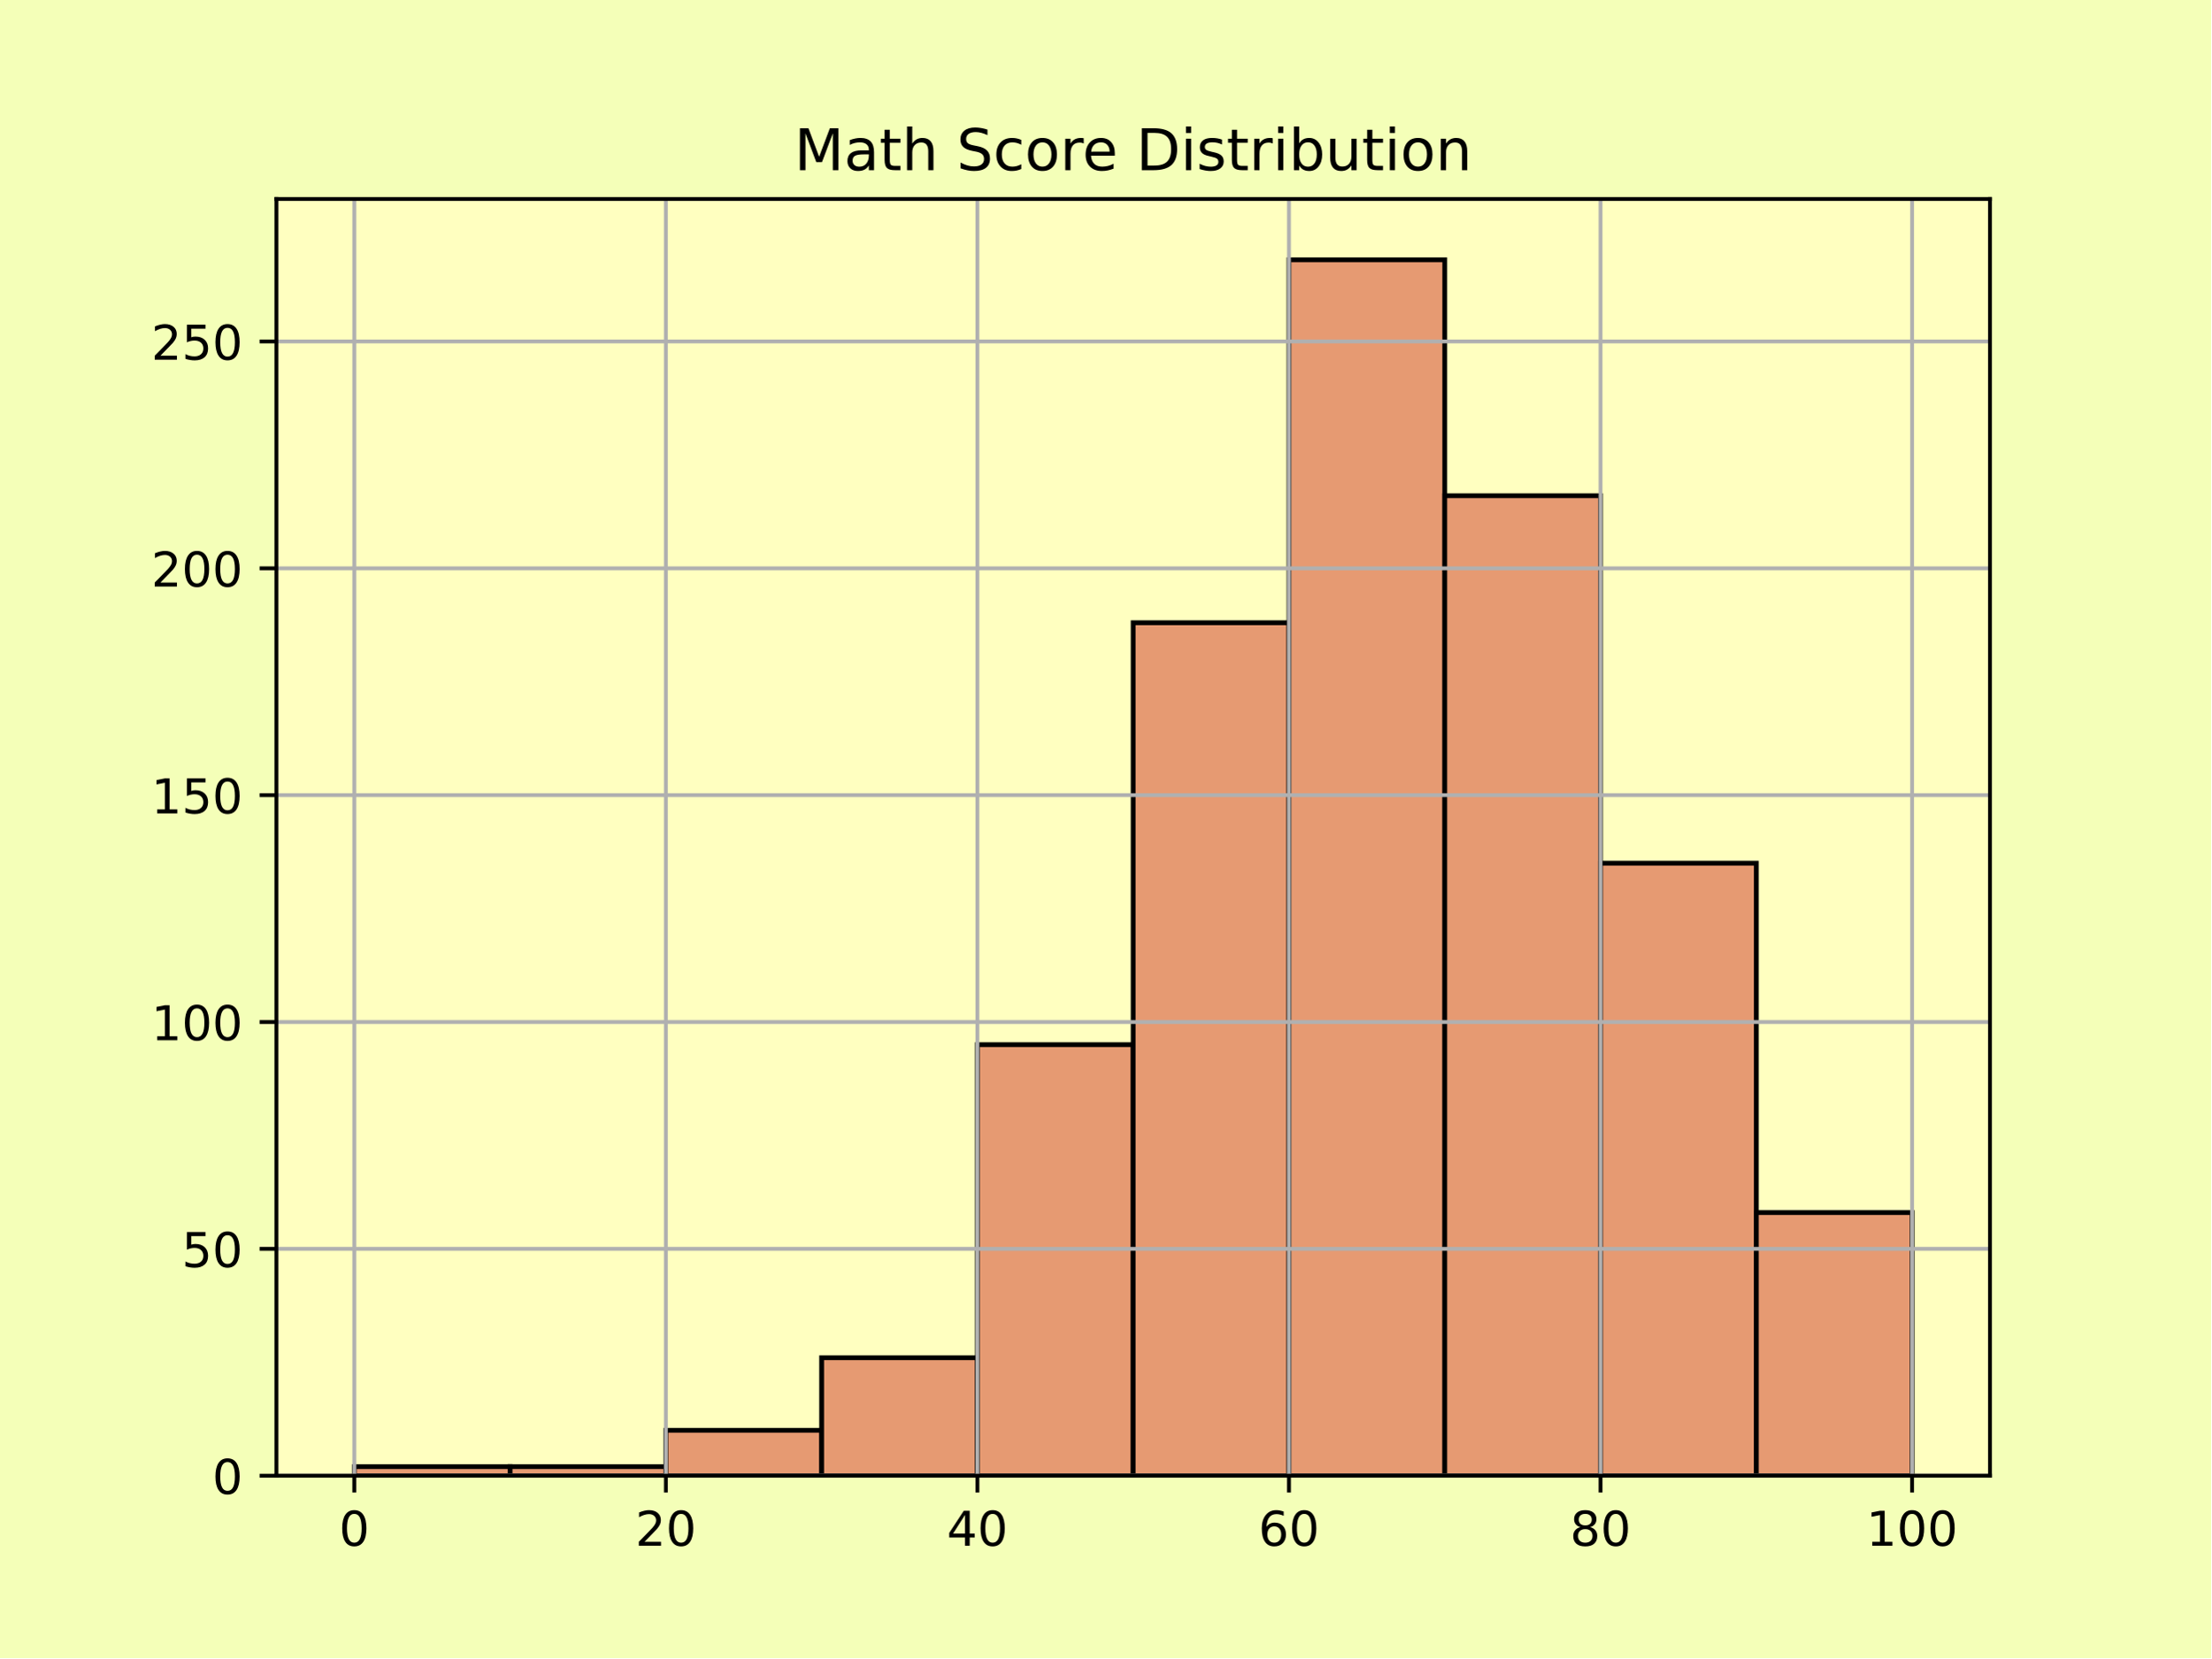
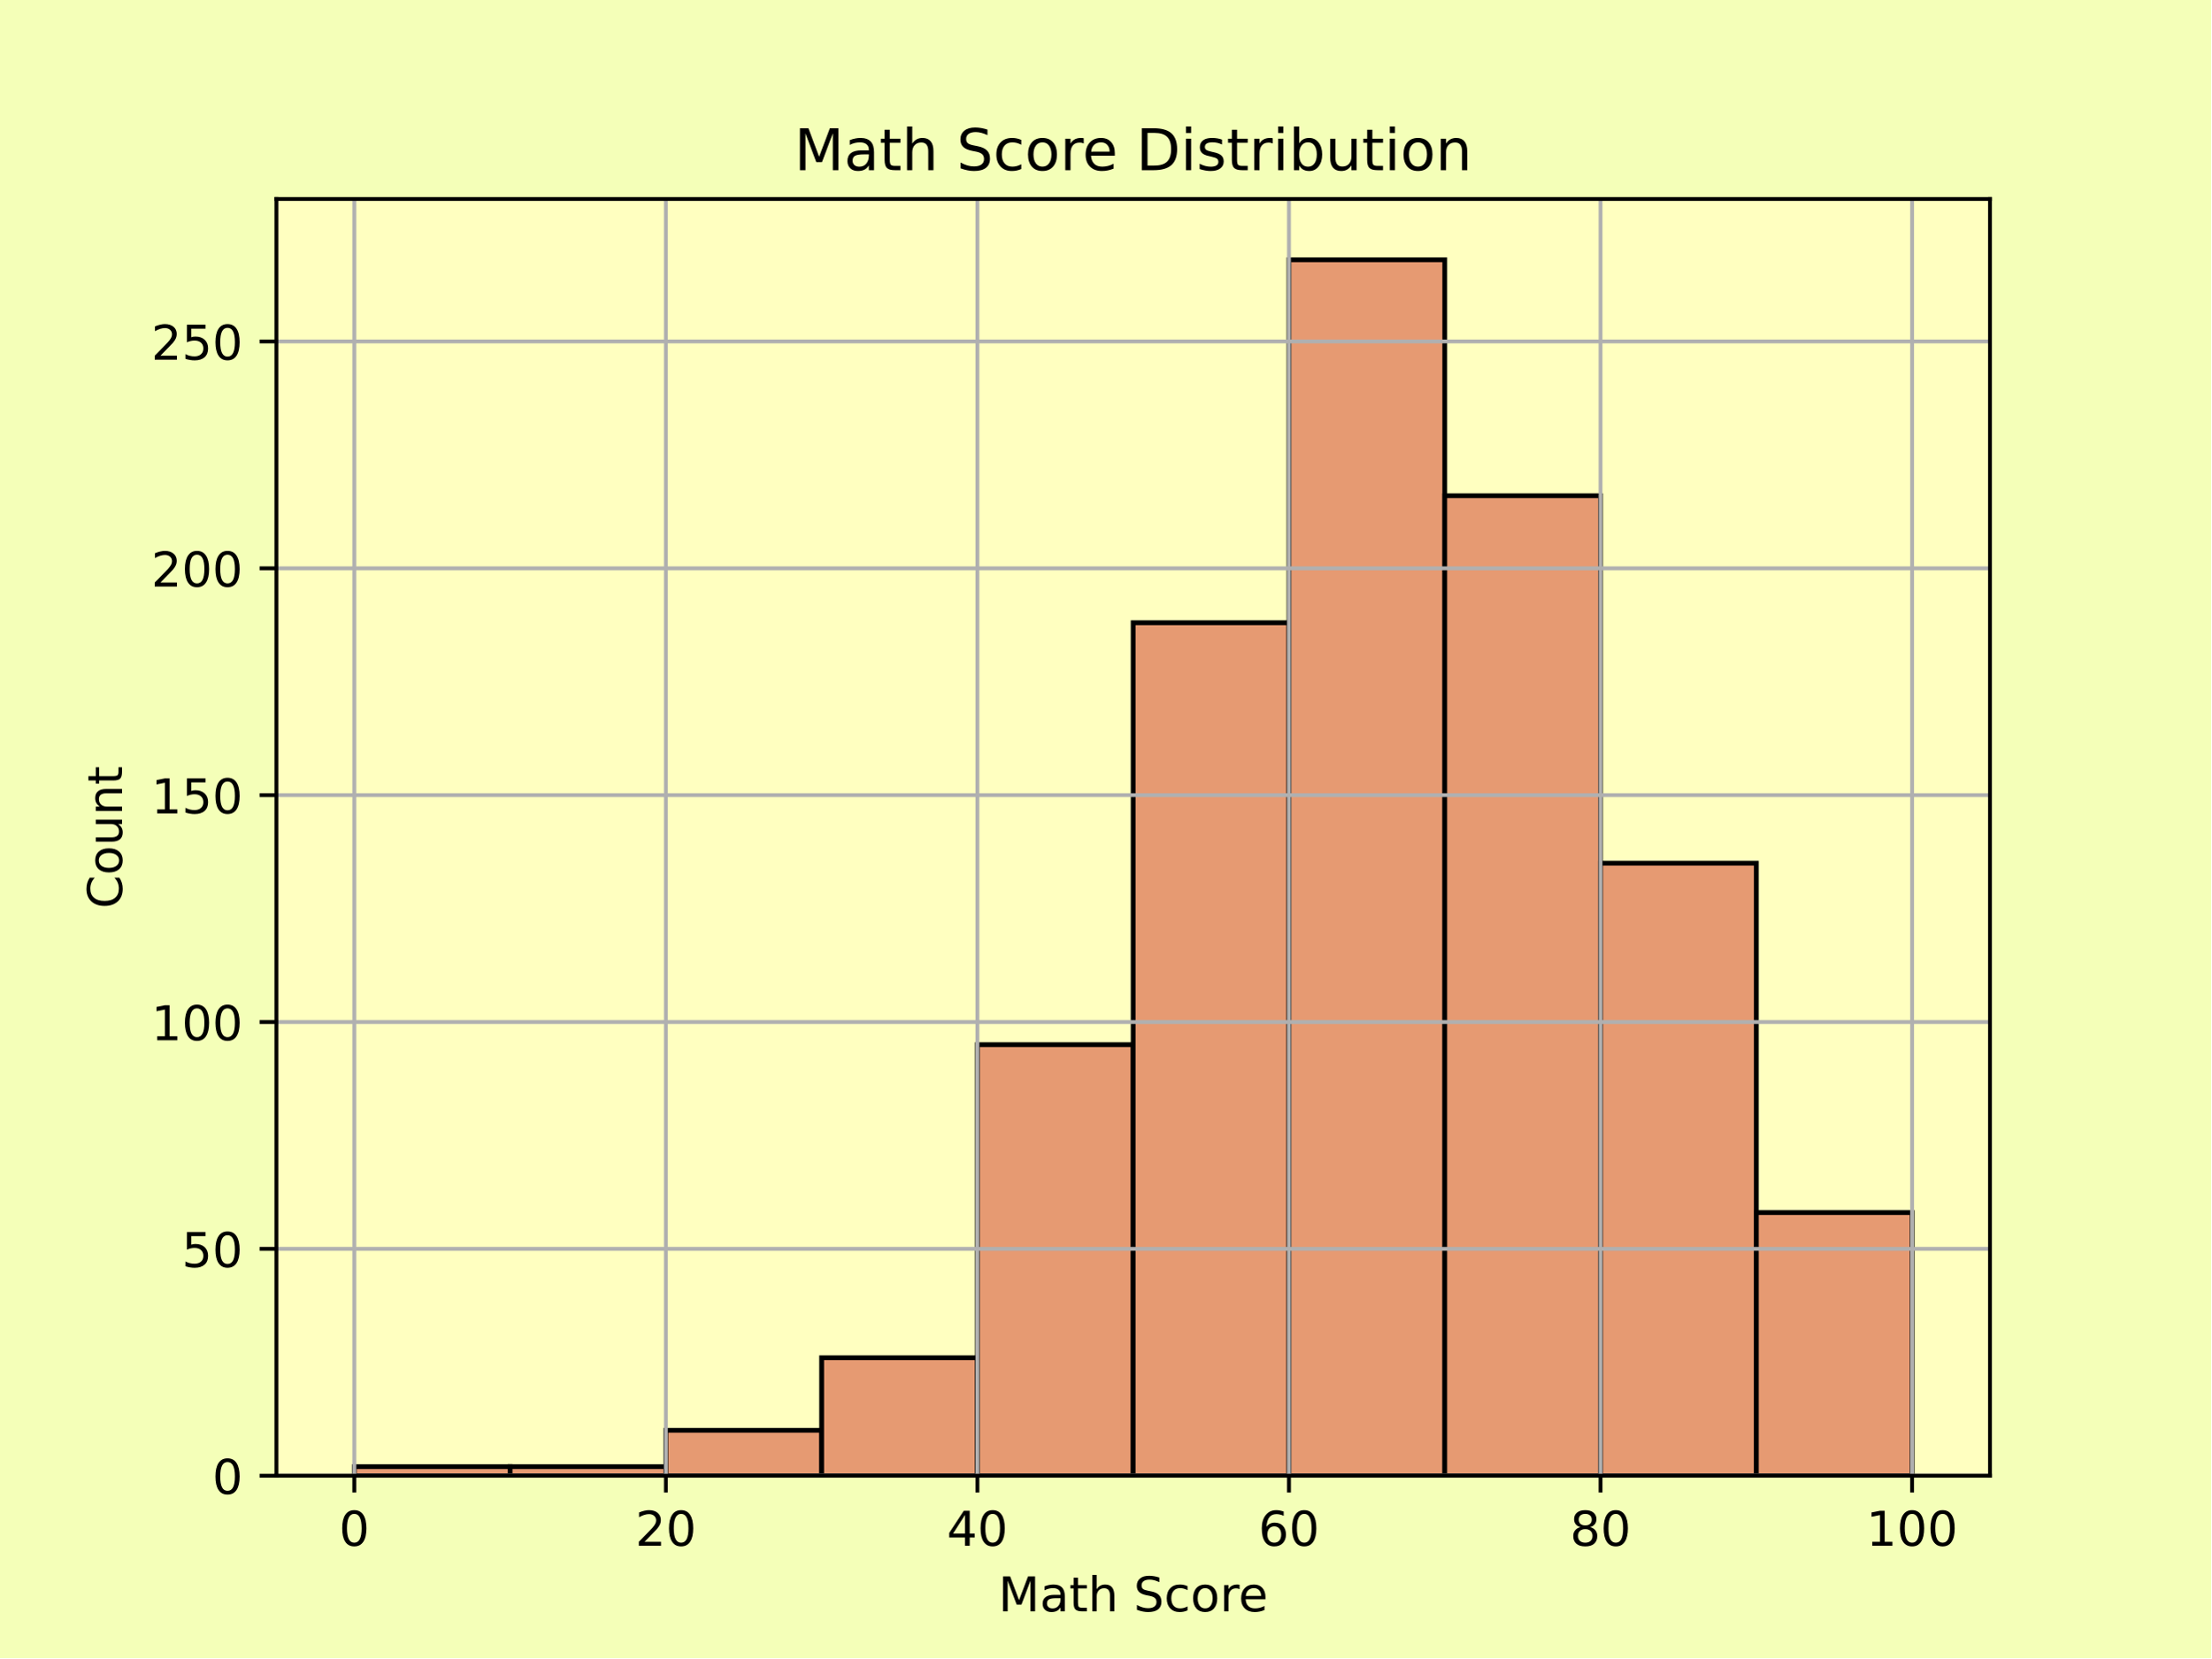
<svg xmlns="http://www.w3.org/2000/svg" xmlns:xlink="http://www.w3.org/1999/xlink" width="460.8pt" height="345.6pt" viewBox="0 0 460.8 345.6" version="1.1">
  <defs>
    <style type="text/css">*{stroke-linejoin: round; stroke-linecap: butt}</style>
  </defs>
  <g id="figure_1">
    <g id="patch_1">
      <path d="M 0 345.6  L 460.8 345.6  L 460.8 0  L 0 0  z " style="fill: #f4ffb8" />
    </g>
    <g id="axes_1">
      <g id="patch_2">
        <path d="M 57.6 307.584  L 414.72 307.584  L 414.72 41.472  L 57.6 41.472  z " style="fill: #ffffc0" />
      </g>
      <g id="patch_3">
-         <path d="M 73.833 307.584  L 106.298 307.584  L 106.298 305.693  L 73.833 305.693  z " clip-path="url(#p4d5d75a43e)" style="fill: #e69a72; stroke: #000000; stroke-linejoin: miter" />
+         <path d="M 73.833 307.584  L 106.298 307.584  L 106.298 305.693  L 73.833 305.693  z " clip-path="url(#pb91f17b91d)" style="fill: #e69a72; stroke: #000000; stroke-linejoin: miter" />
      </g>
      <g id="patch_4">
-         <path d="M 106.298 307.584  L 138.764 307.584  L 138.764 305.693  L 106.298 305.693  z " clip-path="url(#p4d5d75a43e)" style="fill: #e69a72; stroke: #000000; stroke-linejoin: miter" />
+         <path d="M 106.298 307.584  L 138.764 307.584  L 138.764 305.693  L 106.298 305.693  z " clip-path="url(#pb91f17b91d)" style="fill: #e69a72; stroke: #000000; stroke-linejoin: miter" />
      </g>
      <g id="patch_5">
-         <path d="M 138.764 307.584  L 171.229 307.584  L 171.229 298.127  L 138.764 298.127  z " clip-path="url(#p4d5d75a43e)" style="fill: #e69a72; stroke: #000000; stroke-linejoin: miter" />
+         <path d="M 138.764 307.584  L 171.229 307.584  L 171.229 298.127  L 138.764 298.127  z " clip-path="url(#pb91f17b91d)" style="fill: #e69a72; stroke: #000000; stroke-linejoin: miter" />
      </g>
      <g id="patch_6">
-         <path d="M 171.229 307.584  L 203.695 307.584  L 203.695 282.997  L 171.229 282.997  z " clip-path="url(#p4d5d75a43e)" style="fill: #e69a72; stroke: #000000; stroke-linejoin: miter" />
+         <path d="M 171.229 307.584  L 203.695 307.584  L 203.695 282.997  L 171.229 282.997  z " clip-path="url(#pb91f17b91d)" style="fill: #e69a72; stroke: #000000; stroke-linejoin: miter" />
      </g>
      <g id="patch_7">
-         <path d="M 203.695 307.584  L 236.16 307.584  L 236.16 217.745  L 203.695 217.745  z " clip-path="url(#p4d5d75a43e)" style="fill: #e69a72; stroke: #000000; stroke-linejoin: miter" />
+         <path d="M 203.695 307.584  L 236.16 307.584  L 236.16 217.745  L 203.695 217.745  z " clip-path="url(#pb91f17b91d)" style="fill: #e69a72; stroke: #000000; stroke-linejoin: miter" />
      </g>
      <g id="patch_8">
-         <path d="M 236.16 307.584  L 268.625 307.584  L 268.625 129.798  L 236.16 129.798  z " clip-path="url(#p4d5d75a43e)" style="fill: #e69a72; stroke: #000000; stroke-linejoin: miter" />
+         <path d="M 236.16 307.584  L 268.625 307.584  L 268.625 129.798  L 236.16 129.798  z " clip-path="url(#pb91f17b91d)" style="fill: #e69a72; stroke: #000000; stroke-linejoin: miter" />
      </g>
      <g id="patch_9">
-         <path d="M 268.625 307.584  L 301.091 307.584  L 301.091 54.144  L 268.625 54.144  z " clip-path="url(#p4d5d75a43e)" style="fill: #e69a72; stroke: #000000; stroke-linejoin: miter" />
+         <path d="M 268.625 307.584  L 301.091 307.584  L 301.091 54.144  L 268.625 54.144  z " clip-path="url(#pb91f17b91d)" style="fill: #e69a72; stroke: #000000; stroke-linejoin: miter" />
      </g>
      <g id="patch_10">
-         <path d="M 301.091 307.584  L 333.556 307.584  L 333.556 103.319  L 301.091 103.319  z " clip-path="url(#p4d5d75a43e)" style="fill: #e69a72; stroke: #000000; stroke-linejoin: miter" />
+         <path d="M 301.091 307.584  L 333.556 307.584  L 333.556 103.319  L 301.091 103.319  z " clip-path="url(#pb91f17b91d)" style="fill: #e69a72; stroke: #000000; stroke-linejoin: miter" />
      </g>
      <g id="patch_11">
-         <path d="M 333.556 307.584  L 366.022 307.584  L 366.022 179.918  L 333.556 179.918  z " clip-path="url(#p4d5d75a43e)" style="fill: #e69a72; stroke: #000000; stroke-linejoin: miter" />
+         <path d="M 333.556 307.584  L 366.022 307.584  L 366.022 179.918  L 333.556 179.918  z " clip-path="url(#pb91f17b91d)" style="fill: #e69a72; stroke: #000000; stroke-linejoin: miter" />
      </g>
      <g id="patch_12">
-         <path d="M 366.022 307.584  L 398.487 307.584  L 398.487 252.735  L 366.022 252.735  z " clip-path="url(#p4d5d75a43e)" style="fill: #e69a72; stroke: #000000; stroke-linejoin: miter" />
+         <path d="M 366.022 307.584  L 398.487 307.584  L 398.487 252.735  L 366.022 252.735  z " clip-path="url(#pb91f17b91d)" style="fill: #e69a72; stroke: #000000; stroke-linejoin: miter" />
      </g>
      <g id="matplotlib.axis_1">
        <g id="xtick_1">
          <g id="line2d_1">
-             <path d="M 73.833 307.584  L 73.833 41.472  " clip-path="url(#p4d5d75a43e)" style="fill: none; stroke: #b0b0b0; stroke-width: 0.8; stroke-linecap: square" />
+             <path d="M 73.833 307.584  L 73.833 41.472  " clip-path="url(#pb91f17b91d)" style="fill: none; stroke: #b0b0b0; stroke-width: 0.8; stroke-linecap: square" />
          </g>
          <g id="line2d_2">
            <defs>
-               <path id="m9796c63336" d="M 0 0  L 0 3.5  " style="stroke: #000000; stroke-width: 0.8" />
+               <path id="m1f4e1771c3" d="M 0 0  L 0 3.5  " style="stroke: #000000; stroke-width: 0.8" />
            </defs>
            <g>
-               <use xlink:href="#m9796c63336" x="73.833" y="307.584" style="stroke: #000000; stroke-width: 0.8" />
+               <use xlink:href="#m1f4e1771c3" x="73.833" y="307.584" style="stroke: #000000; stroke-width: 0.8" />
            </g>
          </g>
          <g id="text_1">
            <g transform="translate(70.65148 322.1824) scale(0.1 -0.1)">
              <defs>
                <path id="DejaVuSans-30" d="M 2034 4250  Q 1547 4250 1301 3770  Q 1056 3291 1056 2328  Q 1056 1369 1301 889  Q 1547 409 2034 409  Q 2525 409 2770 889  Q 3016 1369 3016 2328  Q 3016 3291 2770 3770  Q 2525 4250 2034 4250  z M 2034 4750  Q 2819 4750 3233 4129  Q 3647 3509 3647 2328  Q 3647 1150 3233 529  Q 2819 -91 2034 -91  Q 1250 -91 836 529  Q 422 1150 422 2328  Q 422 3509 836 4129  Q 1250 4750 2034 4750  z " transform="scale(0.015625)" />
              </defs>
              <use xlink:href="#DejaVuSans-30" />
            </g>
          </g>
        </g>
        <g id="xtick_2">
          <g id="line2d_3">
-             <path d="M 138.764 307.584  L 138.764 41.472  " clip-path="url(#p4d5d75a43e)" style="fill: none; stroke: #b0b0b0; stroke-width: 0.8; stroke-linecap: square" />
+             <path d="M 138.764 307.584  L 138.764 41.472  " clip-path="url(#pb91f17b91d)" style="fill: none; stroke: #b0b0b0; stroke-width: 0.8; stroke-linecap: square" />
          </g>
          <g id="line2d_4">
            <g>
-               <use xlink:href="#m9796c63336" x="138.764" y="307.584" style="stroke: #000000; stroke-width: 0.8" />
+               <use xlink:href="#m1f4e1771c3" x="138.764" y="307.584" style="stroke: #000000; stroke-width: 0.8" />
            </g>
          </g>
          <g id="text_2">
            <g transform="translate(132.4011 322.1824) scale(0.1 -0.1)">
              <defs>
                <path id="DejaVuSans-32" d="M 1228 531  L 3431 531  L 3431 0  L 469 0  L 469 531  Q 828 903 1448 1529  Q 2069 2156 2228 2338  Q 2531 2678 2651 2914  Q 2772 3150 2772 3378  Q 2772 3750 2511 3984  Q 2250 4219 1831 4219  Q 1534 4219 1204 4116  Q 875 4013 500 3803  L 500 4441  Q 881 4594 1212 4672  Q 1544 4750 1819 4750  Q 2544 4750 2975 4387  Q 3406 4025 3406 3419  Q 3406 3131 3298 2873  Q 3191 2616 2906 2266  Q 2828 2175 2409 1742  Q 1991 1309 1228 531  z " transform="scale(0.015625)" />
              </defs>
              <use xlink:href="#DejaVuSans-32" />
              <use xlink:href="#DejaVuSans-30" transform="translate(63.62305 0)" />
            </g>
          </g>
        </g>
        <g id="xtick_3">
          <g id="line2d_5">
-             <path d="M 203.695 307.584  L 203.695 41.472  " clip-path="url(#p4d5d75a43e)" style="fill: none; stroke: #b0b0b0; stroke-width: 0.8; stroke-linecap: square" />
+             <path d="M 203.695 307.584  L 203.695 41.472  " clip-path="url(#pb91f17b91d)" style="fill: none; stroke: #b0b0b0; stroke-width: 0.8; stroke-linecap: square" />
          </g>
          <g id="line2d_6">
            <g>
-               <use xlink:href="#m9796c63336" x="203.695" y="307.584" style="stroke: #000000; stroke-width: 0.8" />
+               <use xlink:href="#m1f4e1771c3" x="203.695" y="307.584" style="stroke: #000000; stroke-width: 0.8" />
            </g>
          </g>
          <g id="text_3">
            <g transform="translate(197.332 322.1824) scale(0.1 -0.1)">
              <defs>
                <path id="DejaVuSans-34" d="M 2419 4116  L 825 1625  L 2419 1625  L 2419 4116  z M 2253 4666  L 3047 4666  L 3047 1625  L 3713 1625  L 3713 1100  L 3047 1100  L 3047 0  L 2419 0  L 2419 1100  L 313 1100  L 313 1709  L 2253 4666  z " transform="scale(0.015625)" />
              </defs>
              <use xlink:href="#DejaVuSans-34" />
              <use xlink:href="#DejaVuSans-30" transform="translate(63.62305 0)" />
            </g>
          </g>
        </g>
        <g id="xtick_4">
          <g id="line2d_7">
-             <path d="M 268.625 307.584  L 268.625 41.472  " clip-path="url(#p4d5d75a43e)" style="fill: none; stroke: #b0b0b0; stroke-width: 0.8; stroke-linecap: square" />
+             <path d="M 268.625 307.584  L 268.625 41.472  " clip-path="url(#pb91f17b91d)" style="fill: none; stroke: #b0b0b0; stroke-width: 0.8; stroke-linecap: square" />
          </g>
          <g id="line2d_8">
            <g>
-               <use xlink:href="#m9796c63336" x="268.625" y="307.584" style="stroke: #000000; stroke-width: 0.8" />
+               <use xlink:href="#m1f4e1771c3" x="268.625" y="307.584" style="stroke: #000000; stroke-width: 0.8" />
            </g>
          </g>
          <g id="text_4">
            <g transform="translate(262.263 322.1824) scale(0.1 -0.1)">
              <defs>
                <path id="DejaVuSans-36" d="M 2113 2584  Q 1688 2584 1439 2293  Q 1191 2003 1191 1497  Q 1191 994 1439 701  Q 1688 409 2113 409  Q 2538 409 2786 701  Q 3034 994 3034 1497  Q 3034 2003 2786 2293  Q 2538 2584 2113 2584  z M 3366 4563  L 3366 3988  Q 3128 4100 2886 4159  Q 2644 4219 2406 4219  Q 1781 4219 1451 3797  Q 1122 3375 1075 2522  Q 1259 2794 1537 2939  Q 1816 3084 2150 3084  Q 2853 3084 3261 2657  Q 3669 2231 3669 1497  Q 3669 778 3244 343  Q 2819 -91 2113 -91  Q 1303 -91 875 529  Q 447 1150 447 2328  Q 447 3434 972 4092  Q 1497 4750 2381 4750  Q 2619 4750 2861 4703  Q 3103 4656 3366 4563  z " transform="scale(0.015625)" />
              </defs>
              <use xlink:href="#DejaVuSans-36" />
              <use xlink:href="#DejaVuSans-30" transform="translate(63.62305 0)" />
            </g>
          </g>
        </g>
        <g id="xtick_5">
          <g id="line2d_9">
-             <path d="M 333.556 307.584  L 333.556 41.472  " clip-path="url(#p4d5d75a43e)" style="fill: none; stroke: #b0b0b0; stroke-width: 0.8; stroke-linecap: square" />
+             <path d="M 333.556 307.584  L 333.556 41.472  " clip-path="url(#pb91f17b91d)" style="fill: none; stroke: #b0b0b0; stroke-width: 0.8; stroke-linecap: square" />
          </g>
          <g id="line2d_10">
            <g>
-               <use xlink:href="#m9796c63336" x="333.556" y="307.584" style="stroke: #000000; stroke-width: 0.8" />
+               <use xlink:href="#m1f4e1771c3" x="333.556" y="307.584" style="stroke: #000000; stroke-width: 0.8" />
            </g>
          </g>
          <g id="text_5">
            <g transform="translate(327.1939 322.1824) scale(0.1 -0.1)">
              <defs>
                <path id="DejaVuSans-38" d="M 2034 2216  Q 1584 2216 1326 1975  Q 1069 1734 1069 1313  Q 1069 891 1326 650  Q 1584 409 2034 409  Q 2484 409 2743 651  Q 3003 894 3003 1313  Q 3003 1734 2745 1975  Q 2488 2216 2034 2216  z M 1403 2484  Q 997 2584 770 2862  Q 544 3141 544 3541  Q 544 4100 942 4425  Q 1341 4750 2034 4750  Q 2731 4750 3128 4425  Q 3525 4100 3525 3541  Q 3525 3141 3298 2862  Q 3072 2584 2669 2484  Q 3125 2378 3379 2068  Q 3634 1759 3634 1313  Q 3634 634 3220 271  Q 2806 -91 2034 -91  Q 1263 -91 848 271  Q 434 634 434 1313  Q 434 1759 690 2068  Q 947 2378 1403 2484  z M 1172 3481  Q 1172 3119 1398 2916  Q 1625 2713 2034 2713  Q 2441 2713 2670 2916  Q 2900 3119 2900 3481  Q 2900 3844 2670 4047  Q 2441 4250 2034 4250  Q 1625 4250 1398 4047  Q 1172 3844 1172 3481  z " transform="scale(0.015625)" />
              </defs>
              <use xlink:href="#DejaVuSans-38" />
              <use xlink:href="#DejaVuSans-30" transform="translate(63.62305 0)" />
            </g>
          </g>
        </g>
        <g id="xtick_6">
          <g id="line2d_11">
-             <path d="M 398.487 307.584  L 398.487 41.472  " clip-path="url(#p4d5d75a43e)" style="fill: none; stroke: #b0b0b0; stroke-width: 0.8; stroke-linecap: square" />
+             <path d="M 398.487 307.584  L 398.487 41.472  " clip-path="url(#pb91f17b91d)" style="fill: none; stroke: #b0b0b0; stroke-width: 0.8; stroke-linecap: square" />
          </g>
          <g id="line2d_12">
            <g>
-               <use xlink:href="#m9796c63336" x="398.487" y="307.584" style="stroke: #000000; stroke-width: 0.8" />
+               <use xlink:href="#m1f4e1771c3" x="398.487" y="307.584" style="stroke: #000000; stroke-width: 0.8" />
            </g>
          </g>
          <g id="text_6">
            <g transform="translate(388.9435 322.1824) scale(0.1 -0.1)">
              <defs>
                <path id="DejaVuSans-31" d="M 794 531  L 1825 531  L 1825 4091  L 703 3866  L 703 4441  L 1819 4666  L 2450 4666  L 2450 531  L 3481 531  L 3481 0  L 794 0  L 794 531  z " transform="scale(0.015625)" />
              </defs>
              <use xlink:href="#DejaVuSans-31" />
              <use xlink:href="#DejaVuSans-30" transform="translate(63.62305 0)" />
              <use xlink:href="#DejaVuSans-30" transform="translate(127.2461 0)" />
            </g>
+           </g>
+         </g>
+         <g id="text_7">
+           <g transform="translate(208.0616 335.8606) scale(0.1 -0.1)">
+             <defs>
+               <path id="DejaVuSans-4d" d="M 628 4666  L 1569 4666  L 2759 1491  L 3956 4666  L 4897 4666  L 4897 0  L 4281 0  L 4281 4097  L 3078 897  L 2444 897  L 1241 4097  L 1241 0  L 628 0  L 628 4666  z " transform="scale(0.015625)" />
+               <path id="DejaVuSans-61" d="M 2194 1759  Q 1497 1759 1228 1600  Q 959 1441 959 1056  Q 959 750 1161 570  Q 1363 391 1709 391  Q 2188 391 2477 730  Q 2766 1069 2766 1631  L 2766 1759  L 2194 1759  z M 3341 1997  L 3341 0  L 2766 0  L 2766 531  Q 2569 213 2275 61  Q 1981 -91 1556 -91  Q 1019 -91 701 211  Q 384 513 384 1019  Q 384 1609 779 1909  Q 1175 2209 1959 2209  L 2766 2209  L 2766 2266  Q 2766 2663 2505 2880  Q 2244 3097 1772 3097  Q 1472 3097 1187 3025  Q 903 2953 641 2809  L 641 3341  Q 956 3463 1253 3523  Q 1550 3584 1831 3584  Q 2591 3584 2966 3190  Q 3341 2797 3341 1997  z " transform="scale(0.015625)" />
+               <path id="DejaVuSans-74" d="M 1172 4494  L 1172 3500  L 2356 3500  L 2356 3053  L 1172 3053  L 1172 1153  Q 1172 725 1289 603  Q 1406 481 1766 481  L 2356 481  L 2356 0  L 1766 0  Q 1100 0 847 248  Q 594 497 594 1153  L 594 3053  L 172 3053  L 172 3500  L 594 3500  L 594 4494  L 1172 4494  z " transform="scale(0.015625)" />
+               <path id="DejaVuSans-68" d="M 3513 2113  L 3513 0  L 2938 0  L 2938 2094  Q 2938 2591 2744 2837  Q 2550 3084 2163 3084  Q 1697 3084 1428 2787  Q 1159 2491 1159 1978  L 1159 0  L 581 0  L 581 4863  L 1159 4863  L 1159 2956  Q 1366 3272 1645 3428  Q 1925 3584 2291 3584  Q 2894 3584 3203 3211  Q 3513 2838 3513 2113  z " transform="scale(0.015625)" />
+               <path id="DejaVuSans-20" transform="scale(0.015625)" />
+               <path id="DejaVuSans-53" d="M 3425 4513  L 3425 3897  Q 3066 4069 2747 4153  Q 2428 4238 2131 4238  Q 1616 4238 1336 4038  Q 1056 3838 1056 3469  Q 1056 3159 1242 3001  Q 1428 2844 1947 2747  L 2328 2669  Q 3034 2534 3370 2195  Q 3706 1856 3706 1288  Q 3706 609 3251 259  Q 2797 -91 1919 -91  Q 1588 -91 1214 -16  Q 841 59 441 206  L 441 856  Q 825 641 1194 531  Q 1563 422 1919 422  Q 2459 422 2753 634  Q 3047 847 3047 1241  Q 3047 1584 2836 1778  Q 2625 1972 2144 2069  L 1759 2144  Q 1053 2284 737 2584  Q 422 2884 422 3419  Q 422 4038 858 4394  Q 1294 4750 2059 4750  Q 2388 4750 2728 4690  Q 3069 4631 3425 4513  z " transform="scale(0.015625)" />
+               <path id="DejaVuSans-63" d="M 3122 3366  L 3122 2828  Q 2878 2963 2633 3030  Q 2388 3097 2138 3097  Q 1578 3097 1268 2742  Q 959 2388 959 1747  Q 959 1106 1268 751  Q 1578 397 2138 397  Q 2388 397 2633 464  Q 2878 531 3122 666  L 3122 134  Q 2881 22 2623 -34  Q 2366 -91 2075 -91  Q 1284 -91 818 406  Q 353 903 353 1747  Q 353 2603 823 3093  Q 1294 3584 2113 3584  Q 2378 3584 2631 3529  Q 2884 3475 3122 3366  z " transform="scale(0.015625)" />
+               <path id="DejaVuSans-6f" d="M 1959 3097  Q 1497 3097 1228 2736  Q 959 2375 959 1747  Q 959 1119 1226 758  Q 1494 397 1959 397  Q 2419 397 2687 759  Q 2956 1122 2956 1747  Q 2956 2369 2687 2733  Q 2419 3097 1959 3097  z M 1959 3584  Q 2709 3584 3137 3096  Q 3566 2609 3566 1747  Q 3566 888 3137 398  Q 2709 -91 1959 -91  Q 1206 -91 779 398  Q 353 888 353 1747  Q 353 2609 779 3096  Q 1206 3584 1959 3584  z " transform="scale(0.015625)" />
+               <path id="DejaVuSans-72" d="M 2631 2963  Q 2534 3019 2420 3045  Q 2306 3072 2169 3072  Q 1681 3072 1420 2755  Q 1159 2438 1159 1844  L 1159 0  L 581 0  L 581 3500  L 1159 3500  L 1159 2956  Q 1341 3275 1631 3429  Q 1922 3584 2338 3584  Q 2397 3584 2469 3576  Q 2541 3569 2628 3553  L 2631 2963  z " transform="scale(0.015625)" />
+               <path id="DejaVuSans-65" d="M 3597 1894  L 3597 1613  L 953 1613  Q 991 1019 1311 708  Q 1631 397 2203 397  Q 2534 397 2845 478  Q 3156 559 3463 722  L 3463 178  Q 3153 47 2828 -22  Q 2503 -91 2169 -91  Q 1331 -91 842 396  Q 353 884 353 1716  Q 353 2575 817 3079  Q 1281 3584 2069 3584  Q 2775 3584 3186 3129  Q 3597 2675 3597 1894  z M 3022 2063  Q 3016 2534 2758 2815  Q 2500 3097 2075 3097  Q 1594 3097 1305 2825  Q 1016 2553 972 2059  L 3022 2063  z " transform="scale(0.015625)" />
+             </defs>
+             <use xlink:href="#DejaVuSans-4d" />
+             <use xlink:href="#DejaVuSans-61" transform="translate(86.2793 0)" />
+             <use xlink:href="#DejaVuSans-74" transform="translate(147.5586 0)" />
+             <use xlink:href="#DejaVuSans-68" transform="translate(186.7676 0)" />
+             <use xlink:href="#DejaVuSans-20" transform="translate(250.1465 0)" />
+             <use xlink:href="#DejaVuSans-53" transform="translate(281.9336 0)" />
+             <use xlink:href="#DejaVuSans-63" transform="translate(345.4102 0)" />
+             <use xlink:href="#DejaVuSans-6f" transform="translate(400.3906 0)" />
+             <use xlink:href="#DejaVuSans-72" transform="translate(461.5723 0)" />
+             <use xlink:href="#DejaVuSans-65" transform="translate(500.4355 0)" />
          </g>
        </g>
      </g>
      <g id="matplotlib.axis_2">
        <g id="ytick_1">
          <g id="line2d_13">
-             <path d="M 57.6 307.584  L 414.72 307.584  " clip-path="url(#p4d5d75a43e)" style="fill: none; stroke: #b0b0b0; stroke-width: 0.8; stroke-linecap: square" />
+             <path d="M 57.6 307.584  L 414.72 307.584  " clip-path="url(#pb91f17b91d)" style="fill: none; stroke: #b0b0b0; stroke-width: 0.8; stroke-linecap: square" />
          </g>
          <g id="line2d_14">
            <defs>
-               <path id="med2ef3c1de" d="M 0 0  L -3.5 0  " style="stroke: #000000; stroke-width: 0.8" />
+               <path id="m93e95a0616" d="M 0 0  L -3.5 0  " style="stroke: #000000; stroke-width: 0.8" />
            </defs>
            <g>
-               <use xlink:href="#med2ef3c1de" x="57.6" y="307.584" style="stroke: #000000; stroke-width: 0.8" />
-             </g>
-           </g>
-           <g id="text_7">
+               <use xlink:href="#m93e95a0616" x="57.6" y="307.584" style="stroke: #000000; stroke-width: 0.8" />
+             </g>
+           </g>
+           <g id="text_8">
            <g transform="translate(44.2375 311.3832) scale(0.1 -0.1)">
              <use xlink:href="#DejaVuSans-30" />
            </g>
          </g>
        </g>
        <g id="ytick_2">
          <g id="line2d_15">
-             <path d="M 57.6 260.3  L 414.72 260.3  " clip-path="url(#p4d5d75a43e)" style="fill: none; stroke: #b0b0b0; stroke-width: 0.8; stroke-linecap: square" />
+             <path d="M 57.6 260.3  L 414.72 260.3  " clip-path="url(#pb91f17b91d)" style="fill: none; stroke: #b0b0b0; stroke-width: 0.8; stroke-linecap: square" />
          </g>
          <g id="line2d_16">
            <g>
-               <use xlink:href="#med2ef3c1de" x="57.6" y="260.3" style="stroke: #000000; stroke-width: 0.8" />
-             </g>
-           </g>
-           <g id="text_8">
+               <use xlink:href="#m93e95a0616" x="57.6" y="260.3" style="stroke: #000000; stroke-width: 0.8" />
+             </g>
+           </g>
+           <g id="text_9">
            <g transform="translate(37.875 264.0996) scale(0.1 -0.1)">
              <defs>
                <path id="DejaVuSans-35" d="M 691 4666  L 3169 4666  L 3169 4134  L 1269 4134  L 1269 2991  Q 1406 3038 1543 3061  Q 1681 3084 1819 3084  Q 2600 3084 3056 2656  Q 3513 2228 3513 1497  Q 3513 744 3044 326  Q 2575 -91 1722 -91  Q 1428 -91 1123 -41  Q 819 9 494 109  L 494 744  Q 775 591 1075 516  Q 1375 441 1709 441  Q 2250 441 2565 725  Q 2881 1009 2881 1497  Q 2881 1984 2565 2268  Q 2250 2553 1709 2553  Q 1456 2553 1204 2497  Q 953 2441 691 2322  L 691 4666  z " transform="scale(0.015625)" />
              </defs>
              <use xlink:href="#DejaVuSans-35" />
              <use xlink:href="#DejaVuSans-30" transform="translate(63.62305 0)" />
            </g>
          </g>
        </g>
        <g id="ytick_3">
          <g id="line2d_17">
-             <path d="M 57.6 213.017  L 414.72 213.017  " clip-path="url(#p4d5d75a43e)" style="fill: none; stroke: #b0b0b0; stroke-width: 0.8; stroke-linecap: square" />
+             <path d="M 57.6 213.017  L 414.72 213.017  " clip-path="url(#pb91f17b91d)" style="fill: none; stroke: #b0b0b0; stroke-width: 0.8; stroke-linecap: square" />
          </g>
          <g id="line2d_18">
            <g>
-               <use xlink:href="#med2ef3c1de" x="57.6" y="213.017" style="stroke: #000000; stroke-width: 0.8" />
-             </g>
-           </g>
-           <g id="text_9">
+               <use xlink:href="#m93e95a0616" x="57.6" y="213.017" style="stroke: #000000; stroke-width: 0.8" />
+             </g>
+           </g>
+           <g id="text_10">
            <g transform="translate(31.5125 216.8161) scale(0.1 -0.1)">
              <use xlink:href="#DejaVuSans-31" />
              <use xlink:href="#DejaVuSans-30" transform="translate(63.62305 0)" />
              <use xlink:href="#DejaVuSans-30" transform="translate(127.2461 0)" />
            </g>
          </g>
        </g>
        <g id="ytick_4">
          <g id="line2d_19">
-             <path d="M 57.6 165.733  L 414.72 165.733  " clip-path="url(#p4d5d75a43e)" style="fill: none; stroke: #b0b0b0; stroke-width: 0.8; stroke-linecap: square" />
+             <path d="M 57.6 165.733  L 414.72 165.733  " clip-path="url(#pb91f17b91d)" style="fill: none; stroke: #b0b0b0; stroke-width: 0.8; stroke-linecap: square" />
          </g>
          <g id="line2d_20">
            <g>
-               <use xlink:href="#med2ef3c1de" x="57.6" y="165.733" style="stroke: #000000; stroke-width: 0.8" />
-             </g>
-           </g>
-           <g id="text_10">
+               <use xlink:href="#m93e95a0616" x="57.6" y="165.733" style="stroke: #000000; stroke-width: 0.8" />
+             </g>
+           </g>
+           <g id="text_11">
            <g transform="translate(31.5125 169.5325) scale(0.1 -0.1)">
              <use xlink:href="#DejaVuSans-31" />
              <use xlink:href="#DejaVuSans-35" transform="translate(63.62305 0)" />
              <use xlink:href="#DejaVuSans-30" transform="translate(127.2461 0)" />
            </g>
          </g>
        </g>
        <g id="ytick_5">
          <g id="line2d_21">
-             <path d="M 57.6 118.45  L 414.72 118.45  " clip-path="url(#p4d5d75a43e)" style="fill: none; stroke: #b0b0b0; stroke-width: 0.8; stroke-linecap: square" />
+             <path d="M 57.6 118.45  L 414.72 118.45  " clip-path="url(#pb91f17b91d)" style="fill: none; stroke: #b0b0b0; stroke-width: 0.8; stroke-linecap: square" />
          </g>
          <g id="line2d_22">
            <g>
-               <use xlink:href="#med2ef3c1de" x="57.6" y="118.45" style="stroke: #000000; stroke-width: 0.8" />
-             </g>
-           </g>
-           <g id="text_11">
+               <use xlink:href="#m93e95a0616" x="57.6" y="118.45" style="stroke: #000000; stroke-width: 0.8" />
+             </g>
+           </g>
+           <g id="text_12">
            <g transform="translate(31.5125 122.2489) scale(0.1 -0.1)">
              <use xlink:href="#DejaVuSans-32" />
              <use xlink:href="#DejaVuSans-30" transform="translate(63.62305 0)" />
              <use xlink:href="#DejaVuSans-30" transform="translate(127.2461 0)" />
            </g>
          </g>
        </g>
        <g id="ytick_6">
          <g id="line2d_23">
-             <path d="M 57.6 71.166  L 414.72 71.166  " clip-path="url(#p4d5d75a43e)" style="fill: none; stroke: #b0b0b0; stroke-width: 0.8; stroke-linecap: square" />
+             <path d="M 57.6 71.166  L 414.72 71.166  " clip-path="url(#pb91f17b91d)" style="fill: none; stroke: #b0b0b0; stroke-width: 0.8; stroke-linecap: square" />
          </g>
          <g id="line2d_24">
            <g>
-               <use xlink:href="#med2ef3c1de" x="57.6" y="71.166" style="stroke: #000000; stroke-width: 0.8" />
-             </g>
-           </g>
-           <g id="text_12">
+               <use xlink:href="#m93e95a0616" x="57.6" y="71.166" style="stroke: #000000; stroke-width: 0.8" />
+             </g>
+           </g>
+           <g id="text_13">
            <g transform="translate(31.5125 74.96531) scale(0.1 -0.1)">
              <use xlink:href="#DejaVuSans-32" />
              <use xlink:href="#DejaVuSans-35" transform="translate(63.62305 0)" />
              <use xlink:href="#DejaVuSans-30" transform="translate(127.2461 0)" />
            </g>
          </g>
        </g>
+         <g id="text_14">
+           <g transform="translate(25.43281 189.3764) rotate(-90) scale(0.1 -0.1)">
+             <defs>
+               <path id="DejaVuSans-43" d="M 4122 4306  L 4122 3641  Q 3803 3938 3442 4084  Q 3081 4231 2675 4231  Q 1875 4231 1450 3742  Q 1025 3253 1025 2328  Q 1025 1406 1450 917  Q 1875 428 2675 428  Q 3081 428 3442 575  Q 3803 722 4122 1019  L 4122 359  Q 3791 134 3420 21  Q 3050 -91 2638 -91  Q 1578 -91 968 557  Q 359 1206 359 2328  Q 359 3453 968 4101  Q 1578 4750 2638 4750  Q 3056 4750 3426 4639  Q 3797 4528 4122 4306  z " transform="scale(0.015625)" />
+               <path id="DejaVuSans-75" d="M 544 1381  L 544 3500  L 1119 3500  L 1119 1403  Q 1119 906 1312 657  Q 1506 409 1894 409  Q 2359 409 2629 706  Q 2900 1003 2900 1516  L 2900 3500  L 3475 3500  L 3475 0  L 2900 0  L 2900 538  Q 2691 219 2414 64  Q 2138 -91 1772 -91  Q 1169 -91 856 284  Q 544 659 544 1381  z M 1991 3584  L 1991 3584  z " transform="scale(0.015625)" />
+               <path id="DejaVuSans-6e" d="M 3513 2113  L 3513 0  L 2938 0  L 2938 2094  Q 2938 2591 2744 2837  Q 2550 3084 2163 3084  Q 1697 3084 1428 2787  Q 1159 2491 1159 1978  L 1159 0  L 581 0  L 581 3500  L 1159 3500  L 1159 2956  Q 1366 3272 1645 3428  Q 1925 3584 2291 3584  Q 2894 3584 3203 3211  Q 3513 2838 3513 2113  z " transform="scale(0.015625)" />
+             </defs>
+             <use xlink:href="#DejaVuSans-43" />
+             <use xlink:href="#DejaVuSans-6f" transform="translate(69.82422 0)" />
+             <use xlink:href="#DejaVuSans-75" transform="translate(131.0059 0)" />
+             <use xlink:href="#DejaVuSans-6e" transform="translate(194.3848 0)" />
+             <use xlink:href="#DejaVuSans-74" transform="translate(257.7637 0)" />
+           </g>
+         </g>
      </g>
      <g id="patch_13">
        <path d="M 57.6 307.584  L 57.6 41.472  " style="fill: none; stroke: #000000; stroke-width: 0.8; stroke-linejoin: miter; stroke-linecap: square" />
      </g>
      <g id="patch_14">
        <path d="M 414.72 307.584  L 414.72 41.472  " style="fill: none; stroke: #000000; stroke-width: 0.8; stroke-linejoin: miter; stroke-linecap: square" />
      </g>
      <g id="patch_15">
        <path d="M 57.6 307.584  L 414.72 307.584  " style="fill: none; stroke: #000000; stroke-width: 0.8; stroke-linejoin: miter; stroke-linecap: square" />
      </g>
      <g id="patch_16">
        <path d="M 57.6 41.472  L 414.72 41.472  " style="fill: none; stroke: #000000; stroke-width: 0.8; stroke-linejoin: miter; stroke-linecap: square" />
      </g>
-       <g id="text_13">
+       <g id="text_15">
        <g transform="translate(165.5325 35.472) scale(0.12 -0.12)">
          <defs>
-             <path id="DejaVuSans-4d" d="M 628 4666  L 1569 4666  L 2759 1491  L 3956 4666  L 4897 4666  L 4897 0  L 4281 0  L 4281 4097  L 3078 897  L 2444 897  L 1241 4097  L 1241 0  L 628 0  L 628 4666  z " transform="scale(0.015625)" />
-             <path id="DejaVuSans-61" d="M 2194 1759  Q 1497 1759 1228 1600  Q 959 1441 959 1056  Q 959 750 1161 570  Q 1363 391 1709 391  Q 2188 391 2477 730  Q 2766 1069 2766 1631  L 2766 1759  L 2194 1759  z M 3341 1997  L 3341 0  L 2766 0  L 2766 531  Q 2569 213 2275 61  Q 1981 -91 1556 -91  Q 1019 -91 701 211  Q 384 513 384 1019  Q 384 1609 779 1909  Q 1175 2209 1959 2209  L 2766 2209  L 2766 2266  Q 2766 2663 2505 2880  Q 2244 3097 1772 3097  Q 1472 3097 1187 3025  Q 903 2953 641 2809  L 641 3341  Q 956 3463 1253 3523  Q 1550 3584 1831 3584  Q 2591 3584 2966 3190  Q 3341 2797 3341 1997  z " transform="scale(0.015625)" />
-             <path id="DejaVuSans-74" d="M 1172 4494  L 1172 3500  L 2356 3500  L 2356 3053  L 1172 3053  L 1172 1153  Q 1172 725 1289 603  Q 1406 481 1766 481  L 2356 481  L 2356 0  L 1766 0  Q 1100 0 847 248  Q 594 497 594 1153  L 594 3053  L 172 3053  L 172 3500  L 594 3500  L 594 4494  L 1172 4494  z " transform="scale(0.015625)" />
-             <path id="DejaVuSans-68" d="M 3513 2113  L 3513 0  L 2938 0  L 2938 2094  Q 2938 2591 2744 2837  Q 2550 3084 2163 3084  Q 1697 3084 1428 2787  Q 1159 2491 1159 1978  L 1159 0  L 581 0  L 581 4863  L 1159 4863  L 1159 2956  Q 1366 3272 1645 3428  Q 1925 3584 2291 3584  Q 2894 3584 3203 3211  Q 3513 2838 3513 2113  z " transform="scale(0.015625)" />
-             <path id="DejaVuSans-20" transform="scale(0.015625)" />
-             <path id="DejaVuSans-53" d="M 3425 4513  L 3425 3897  Q 3066 4069 2747 4153  Q 2428 4238 2131 4238  Q 1616 4238 1336 4038  Q 1056 3838 1056 3469  Q 1056 3159 1242 3001  Q 1428 2844 1947 2747  L 2328 2669  Q 3034 2534 3370 2195  Q 3706 1856 3706 1288  Q 3706 609 3251 259  Q 2797 -91 1919 -91  Q 1588 -91 1214 -16  Q 841 59 441 206  L 441 856  Q 825 641 1194 531  Q 1563 422 1919 422  Q 2459 422 2753 634  Q 3047 847 3047 1241  Q 3047 1584 2836 1778  Q 2625 1972 2144 2069  L 1759 2144  Q 1053 2284 737 2584  Q 422 2884 422 3419  Q 422 4038 858 4394  Q 1294 4750 2059 4750  Q 2388 4750 2728 4690  Q 3069 4631 3425 4513  z " transform="scale(0.015625)" />
-             <path id="DejaVuSans-63" d="M 3122 3366  L 3122 2828  Q 2878 2963 2633 3030  Q 2388 3097 2138 3097  Q 1578 3097 1268 2742  Q 959 2388 959 1747  Q 959 1106 1268 751  Q 1578 397 2138 397  Q 2388 397 2633 464  Q 2878 531 3122 666  L 3122 134  Q 2881 22 2623 -34  Q 2366 -91 2075 -91  Q 1284 -91 818 406  Q 353 903 353 1747  Q 353 2603 823 3093  Q 1294 3584 2113 3584  Q 2378 3584 2631 3529  Q 2884 3475 3122 3366  z " transform="scale(0.015625)" />
-             <path id="DejaVuSans-6f" d="M 1959 3097  Q 1497 3097 1228 2736  Q 959 2375 959 1747  Q 959 1119 1226 758  Q 1494 397 1959 397  Q 2419 397 2687 759  Q 2956 1122 2956 1747  Q 2956 2369 2687 2733  Q 2419 3097 1959 3097  z M 1959 3584  Q 2709 3584 3137 3096  Q 3566 2609 3566 1747  Q 3566 888 3137 398  Q 2709 -91 1959 -91  Q 1206 -91 779 398  Q 353 888 353 1747  Q 353 2609 779 3096  Q 1206 3584 1959 3584  z " transform="scale(0.015625)" />
-             <path id="DejaVuSans-72" d="M 2631 2963  Q 2534 3019 2420 3045  Q 2306 3072 2169 3072  Q 1681 3072 1420 2755  Q 1159 2438 1159 1844  L 1159 0  L 581 0  L 581 3500  L 1159 3500  L 1159 2956  Q 1341 3275 1631 3429  Q 1922 3584 2338 3584  Q 2397 3584 2469 3576  Q 2541 3569 2628 3553  L 2631 2963  z " transform="scale(0.015625)" />
-             <path id="DejaVuSans-65" d="M 3597 1894  L 3597 1613  L 953 1613  Q 991 1019 1311 708  Q 1631 397 2203 397  Q 2534 397 2845 478  Q 3156 559 3463 722  L 3463 178  Q 3153 47 2828 -22  Q 2503 -91 2169 -91  Q 1331 -91 842 396  Q 353 884 353 1716  Q 353 2575 817 3079  Q 1281 3584 2069 3584  Q 2775 3584 3186 3129  Q 3597 2675 3597 1894  z M 3022 2063  Q 3016 2534 2758 2815  Q 2500 3097 2075 3097  Q 1594 3097 1305 2825  Q 1016 2553 972 2059  L 3022 2063  z " transform="scale(0.015625)" />
            <path id="DejaVuSans-44" d="M 1259 4147  L 1259 519  L 2022 519  Q 2988 519 3436 956  Q 3884 1394 3884 2338  Q 3884 3275 3436 3711  Q 2988 4147 2022 4147  L 1259 4147  z M 628 4666  L 1925 4666  Q 3281 4666 3915 4102  Q 4550 3538 4550 2338  Q 4550 1131 3912 565  Q 3275 0 1925 0  L 628 0  L 628 4666  z " transform="scale(0.015625)" />
            <path id="DejaVuSans-69" d="M 603 3500  L 1178 3500  L 1178 0  L 603 0  L 603 3500  z M 603 4863  L 1178 4863  L 1178 4134  L 603 4134  L 603 4863  z " transform="scale(0.015625)" />
            <path id="DejaVuSans-73" d="M 2834 3397  L 2834 2853  Q 2591 2978 2328 3040  Q 2066 3103 1784 3103  Q 1356 3103 1142 2972  Q 928 2841 928 2578  Q 928 2378 1081 2264  Q 1234 2150 1697 2047  L 1894 2003  Q 2506 1872 2764 1633  Q 3022 1394 3022 966  Q 3022 478 2636 193  Q 2250 -91 1575 -91  Q 1294 -91 989 -36  Q 684 19 347 128  L 347 722  Q 666 556 975 473  Q 1284 391 1588 391  Q 1994 391 2212 530  Q 2431 669 2431 922  Q 2431 1156 2273 1281  Q 2116 1406 1581 1522  L 1381 1569  Q 847 1681 609 1914  Q 372 2147 372 2553  Q 372 3047 722 3315  Q 1072 3584 1716 3584  Q 2034 3584 2315 3537  Q 2597 3491 2834 3397  z " transform="scale(0.015625)" />
            <path id="DejaVuSans-62" d="M 3116 1747  Q 3116 2381 2855 2742  Q 2594 3103 2138 3103  Q 1681 3103 1420 2742  Q 1159 2381 1159 1747  Q 1159 1113 1420 752  Q 1681 391 2138 391  Q 2594 391 2855 752  Q 3116 1113 3116 1747  z M 1159 2969  Q 1341 3281 1617 3432  Q 1894 3584 2278 3584  Q 2916 3584 3314 3078  Q 3713 2572 3713 1747  Q 3713 922 3314 415  Q 2916 -91 2278 -91  Q 1894 -91 1617 61  Q 1341 213 1159 525  L 1159 0  L 581 0  L 581 4863  L 1159 4863  L 1159 2969  z " transform="scale(0.015625)" />
-             <path id="DejaVuSans-75" d="M 544 1381  L 544 3500  L 1119 3500  L 1119 1403  Q 1119 906 1312 657  Q 1506 409 1894 409  Q 2359 409 2629 706  Q 2900 1003 2900 1516  L 2900 3500  L 3475 3500  L 3475 0  L 2900 0  L 2900 538  Q 2691 219 2414 64  Q 2138 -91 1772 -91  Q 1169 -91 856 284  Q 544 659 544 1381  z M 1991 3584  L 1991 3584  z " transform="scale(0.015625)" />
-             <path id="DejaVuSans-6e" d="M 3513 2113  L 3513 0  L 2938 0  L 2938 2094  Q 2938 2591 2744 2837  Q 2550 3084 2163 3084  Q 1697 3084 1428 2787  Q 1159 2491 1159 1978  L 1159 0  L 581 0  L 581 3500  L 1159 3500  L 1159 2956  Q 1366 3272 1645 3428  Q 1925 3584 2291 3584  Q 2894 3584 3203 3211  Q 3513 2838 3513 2113  z " transform="scale(0.015625)" />
          </defs>
          <use xlink:href="#DejaVuSans-4d" />
          <use xlink:href="#DejaVuSans-61" transform="translate(86.2793 0)" />
          <use xlink:href="#DejaVuSans-74" transform="translate(147.5586 0)" />
          <use xlink:href="#DejaVuSans-68" transform="translate(186.7676 0)" />
          <use xlink:href="#DejaVuSans-20" transform="translate(250.1465 0)" />
          <use xlink:href="#DejaVuSans-53" transform="translate(281.9336 0)" />
          <use xlink:href="#DejaVuSans-63" transform="translate(345.4102 0)" />
          <use xlink:href="#DejaVuSans-6f" transform="translate(400.3906 0)" />
          <use xlink:href="#DejaVuSans-72" transform="translate(461.5723 0)" />
          <use xlink:href="#DejaVuSans-65" transform="translate(500.4355 0)" />
          <use xlink:href="#DejaVuSans-20" transform="translate(561.959 0)" />
          <use xlink:href="#DejaVuSans-44" transform="translate(593.7461 0)" />
          <use xlink:href="#DejaVuSans-69" transform="translate(670.748 0)" />
          <use xlink:href="#DejaVuSans-73" transform="translate(698.5312 0)" />
          <use xlink:href="#DejaVuSans-74" transform="translate(750.6309 0)" />
          <use xlink:href="#DejaVuSans-72" transform="translate(789.8398 0)" />
          <use xlink:href="#DejaVuSans-69" transform="translate(830.9531 0)" />
          <use xlink:href="#DejaVuSans-62" transform="translate(858.7363 0)" />
          <use xlink:href="#DejaVuSans-75" transform="translate(922.2129 0)" />
          <use xlink:href="#DejaVuSans-74" transform="translate(985.5918 0)" />
          <use xlink:href="#DejaVuSans-69" transform="translate(1024.801 0)" />
          <use xlink:href="#DejaVuSans-6f" transform="translate(1052.584 0)" />
          <use xlink:href="#DejaVuSans-6e" transform="translate(1113.766 0)" />
        </g>
      </g>
    </g>
  </g>
  <defs>
-     <clipPath id="p4d5d75a43e">
+     <clipPath id="pb91f17b91d">
      <rect x="57.6" y="41.472" width="357.12" height="266.112" />
    </clipPath>
  </defs>
</svg>
